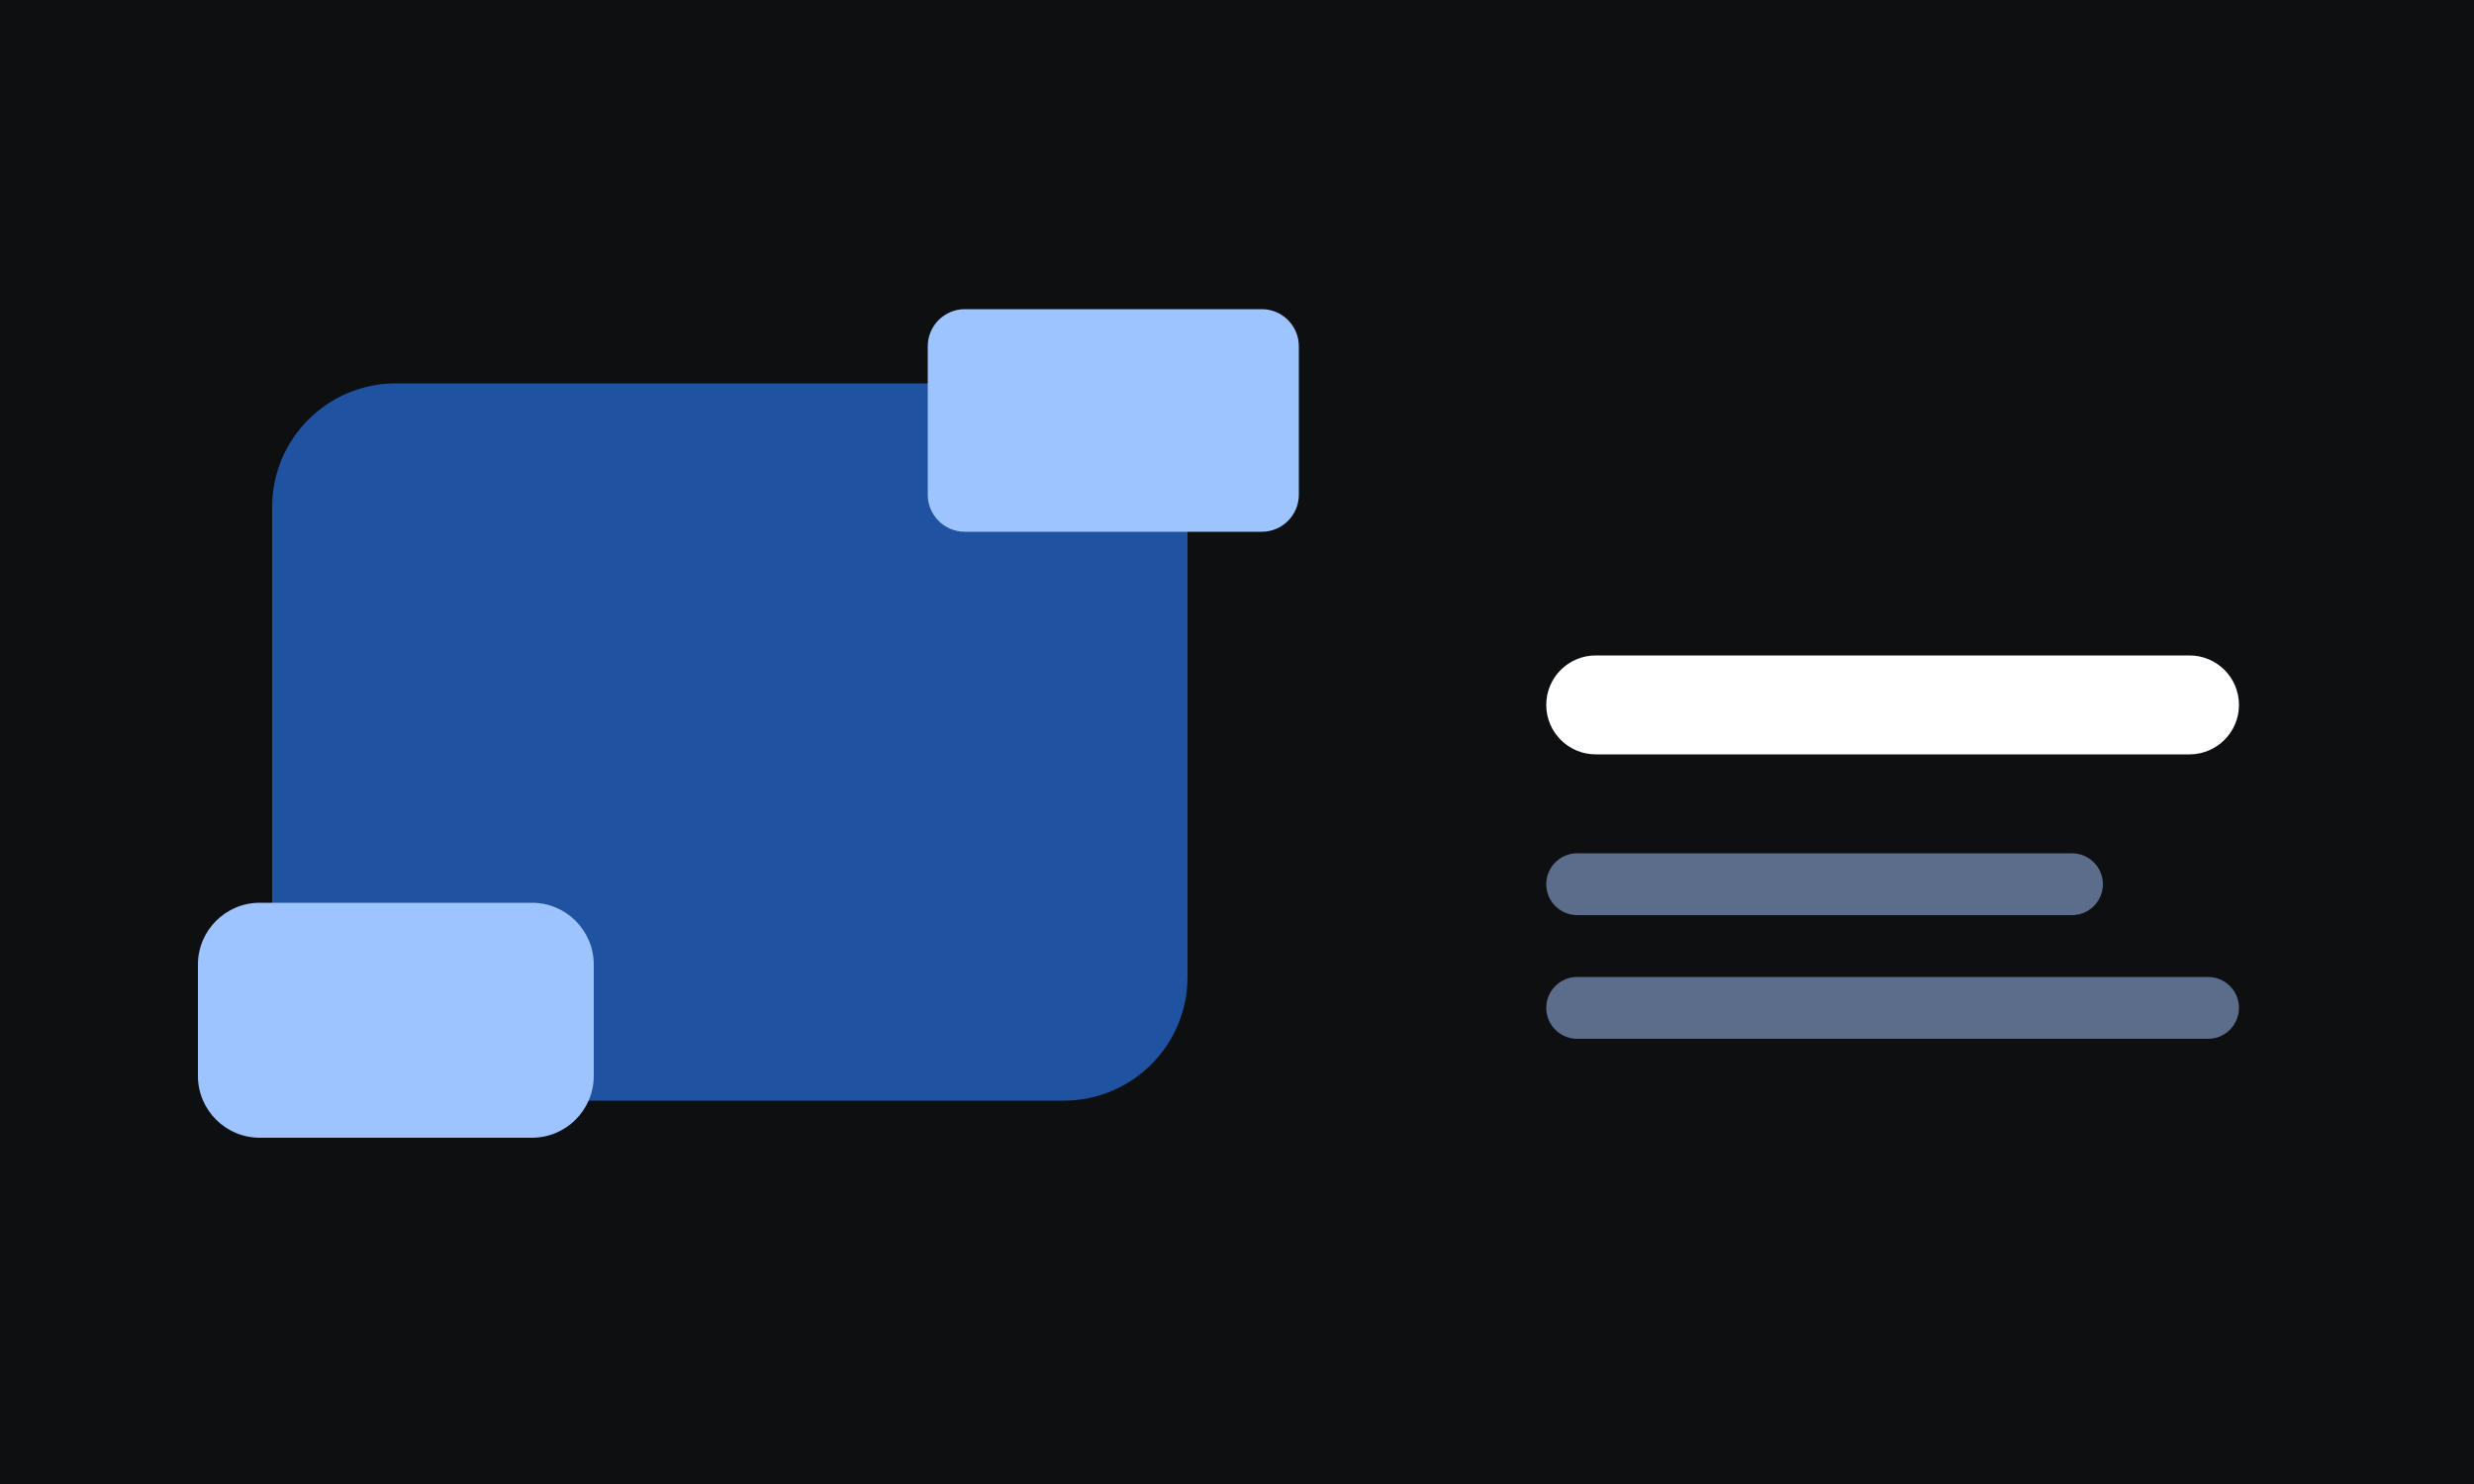
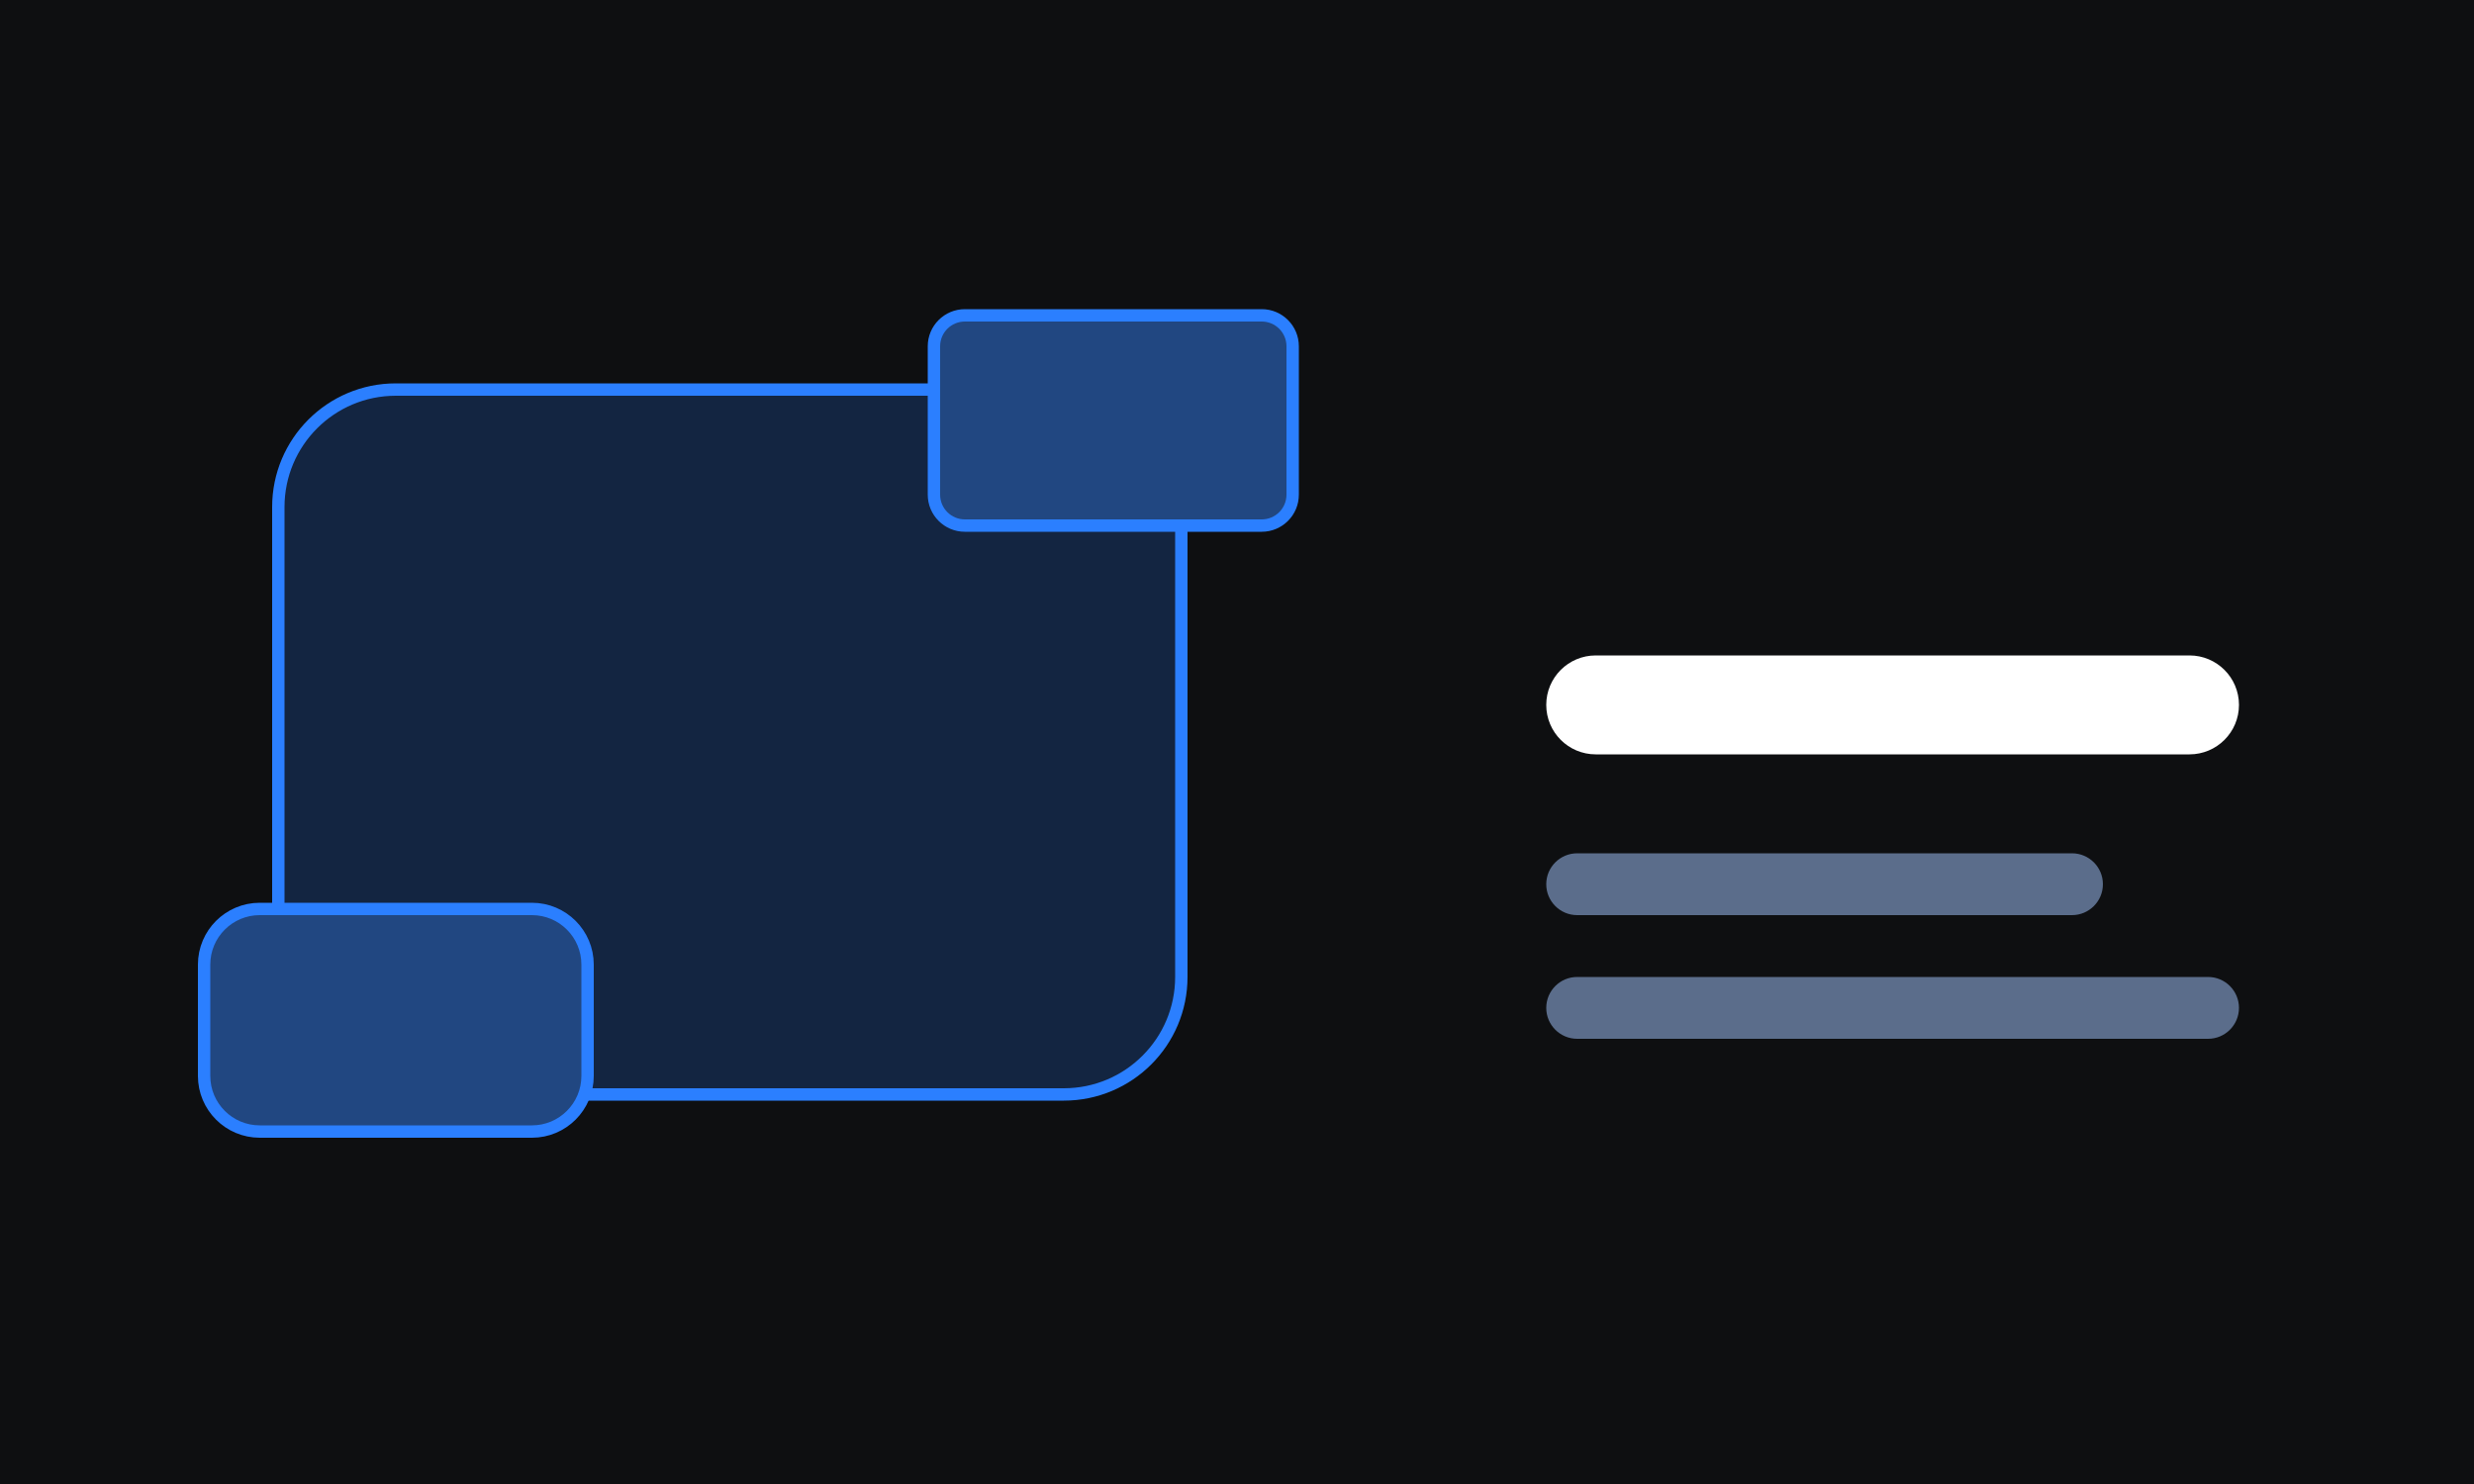
<svg xmlns="http://www.w3.org/2000/svg" width="200" height="120" viewBox="0 0 200 120" fill="none">
  <rect width="200" height="120" fill="#0E0F11" />
-   <rect x="22" y="31" width="74" height="58" rx="10" fill="#2B7FFF" fill-opacity="0.6" />
-   <rect x="75" y="25" width="30" height="18" rx="3" fill="#9DC4FF" />
-   <rect x="16" y="73" width="32" height="19" rx="5" fill="#9DC4FF" />
+   <rect x="22.5" y="31.5" width="73" height="57" rx="9.5" fill="#2B7FFF" fill-opacity="0.2" stroke="#2B7FFF" />
+   <rect x="75.5" y="25.5" width="29" height="17" rx="2.5" fill="#214781" stroke="#2B7FFF" />
+   <rect x="16.5" y="73.5" width="31" height="18" rx="4.5" fill="#214781" stroke="#2B7FFF" />
  <rect x="125" y="79" width="56" height="5" rx="2.5" fill="#8EACDC" fill-opacity="0.6" />
  <rect x="125" y="69" width="45" height="5" rx="2.5" fill="#8EACDC" fill-opacity="0.6" />
  <rect x="125" y="53" width="56" height="8" rx="4" fill="white" />
</svg>
